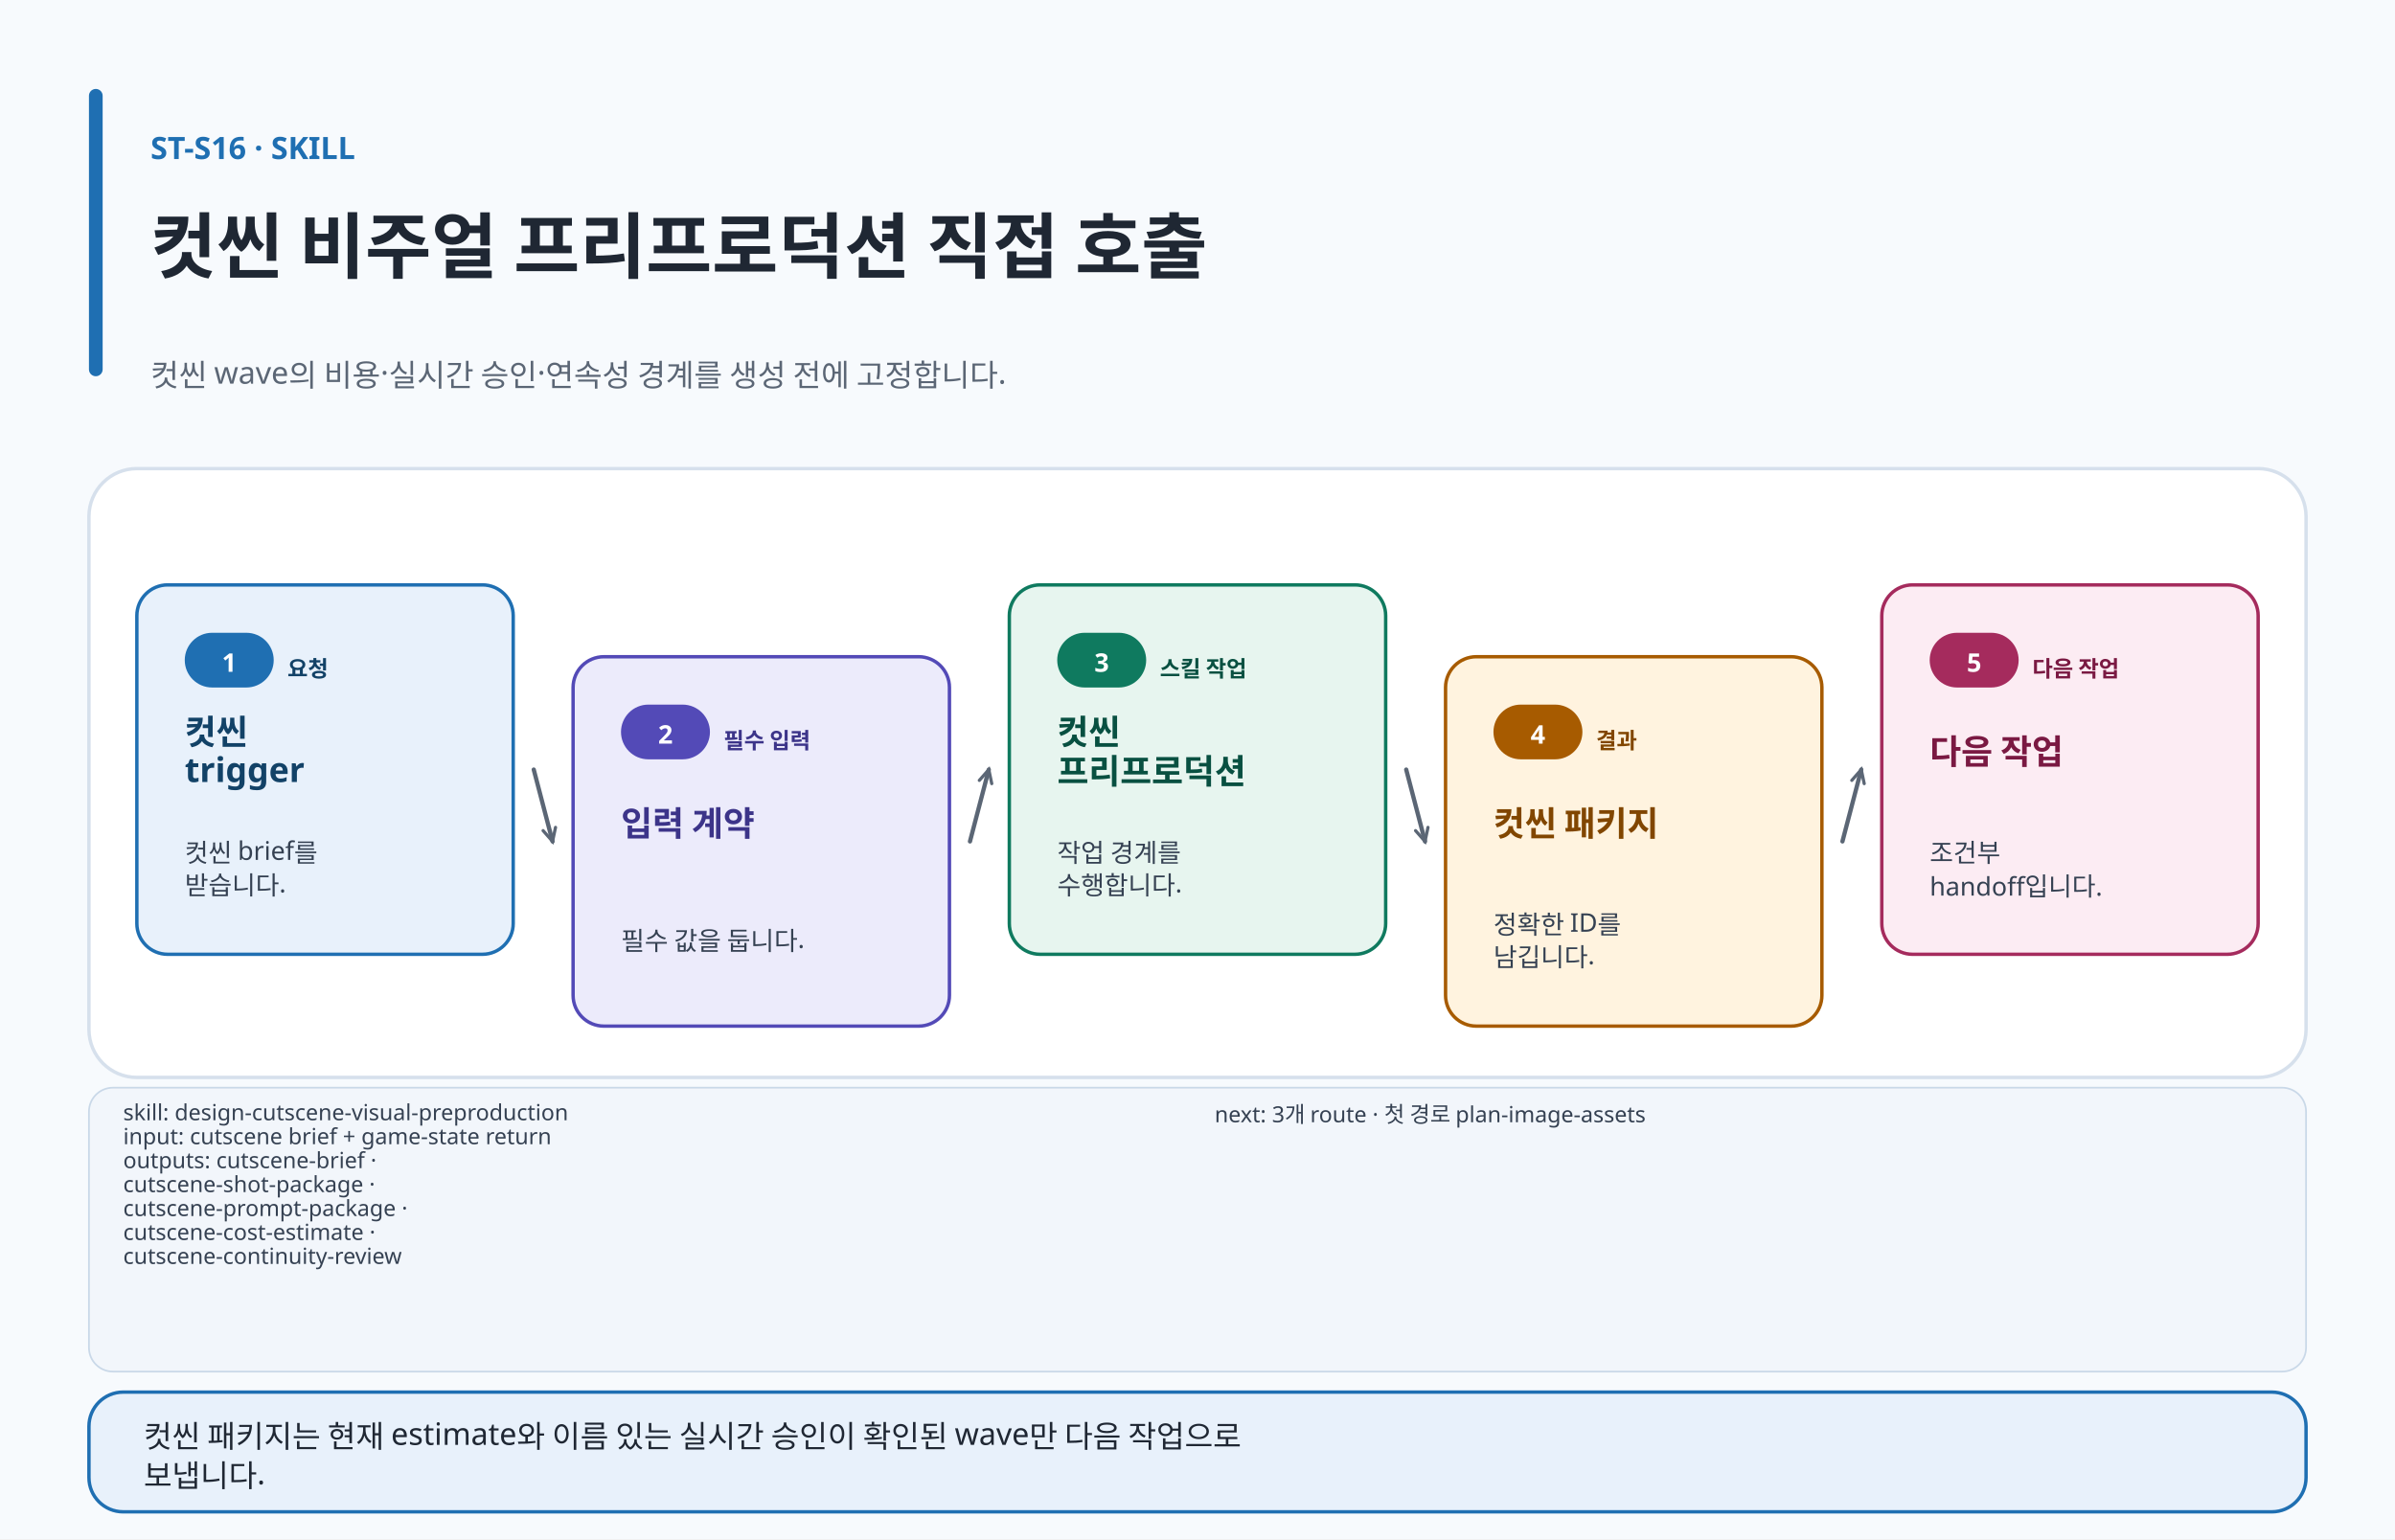
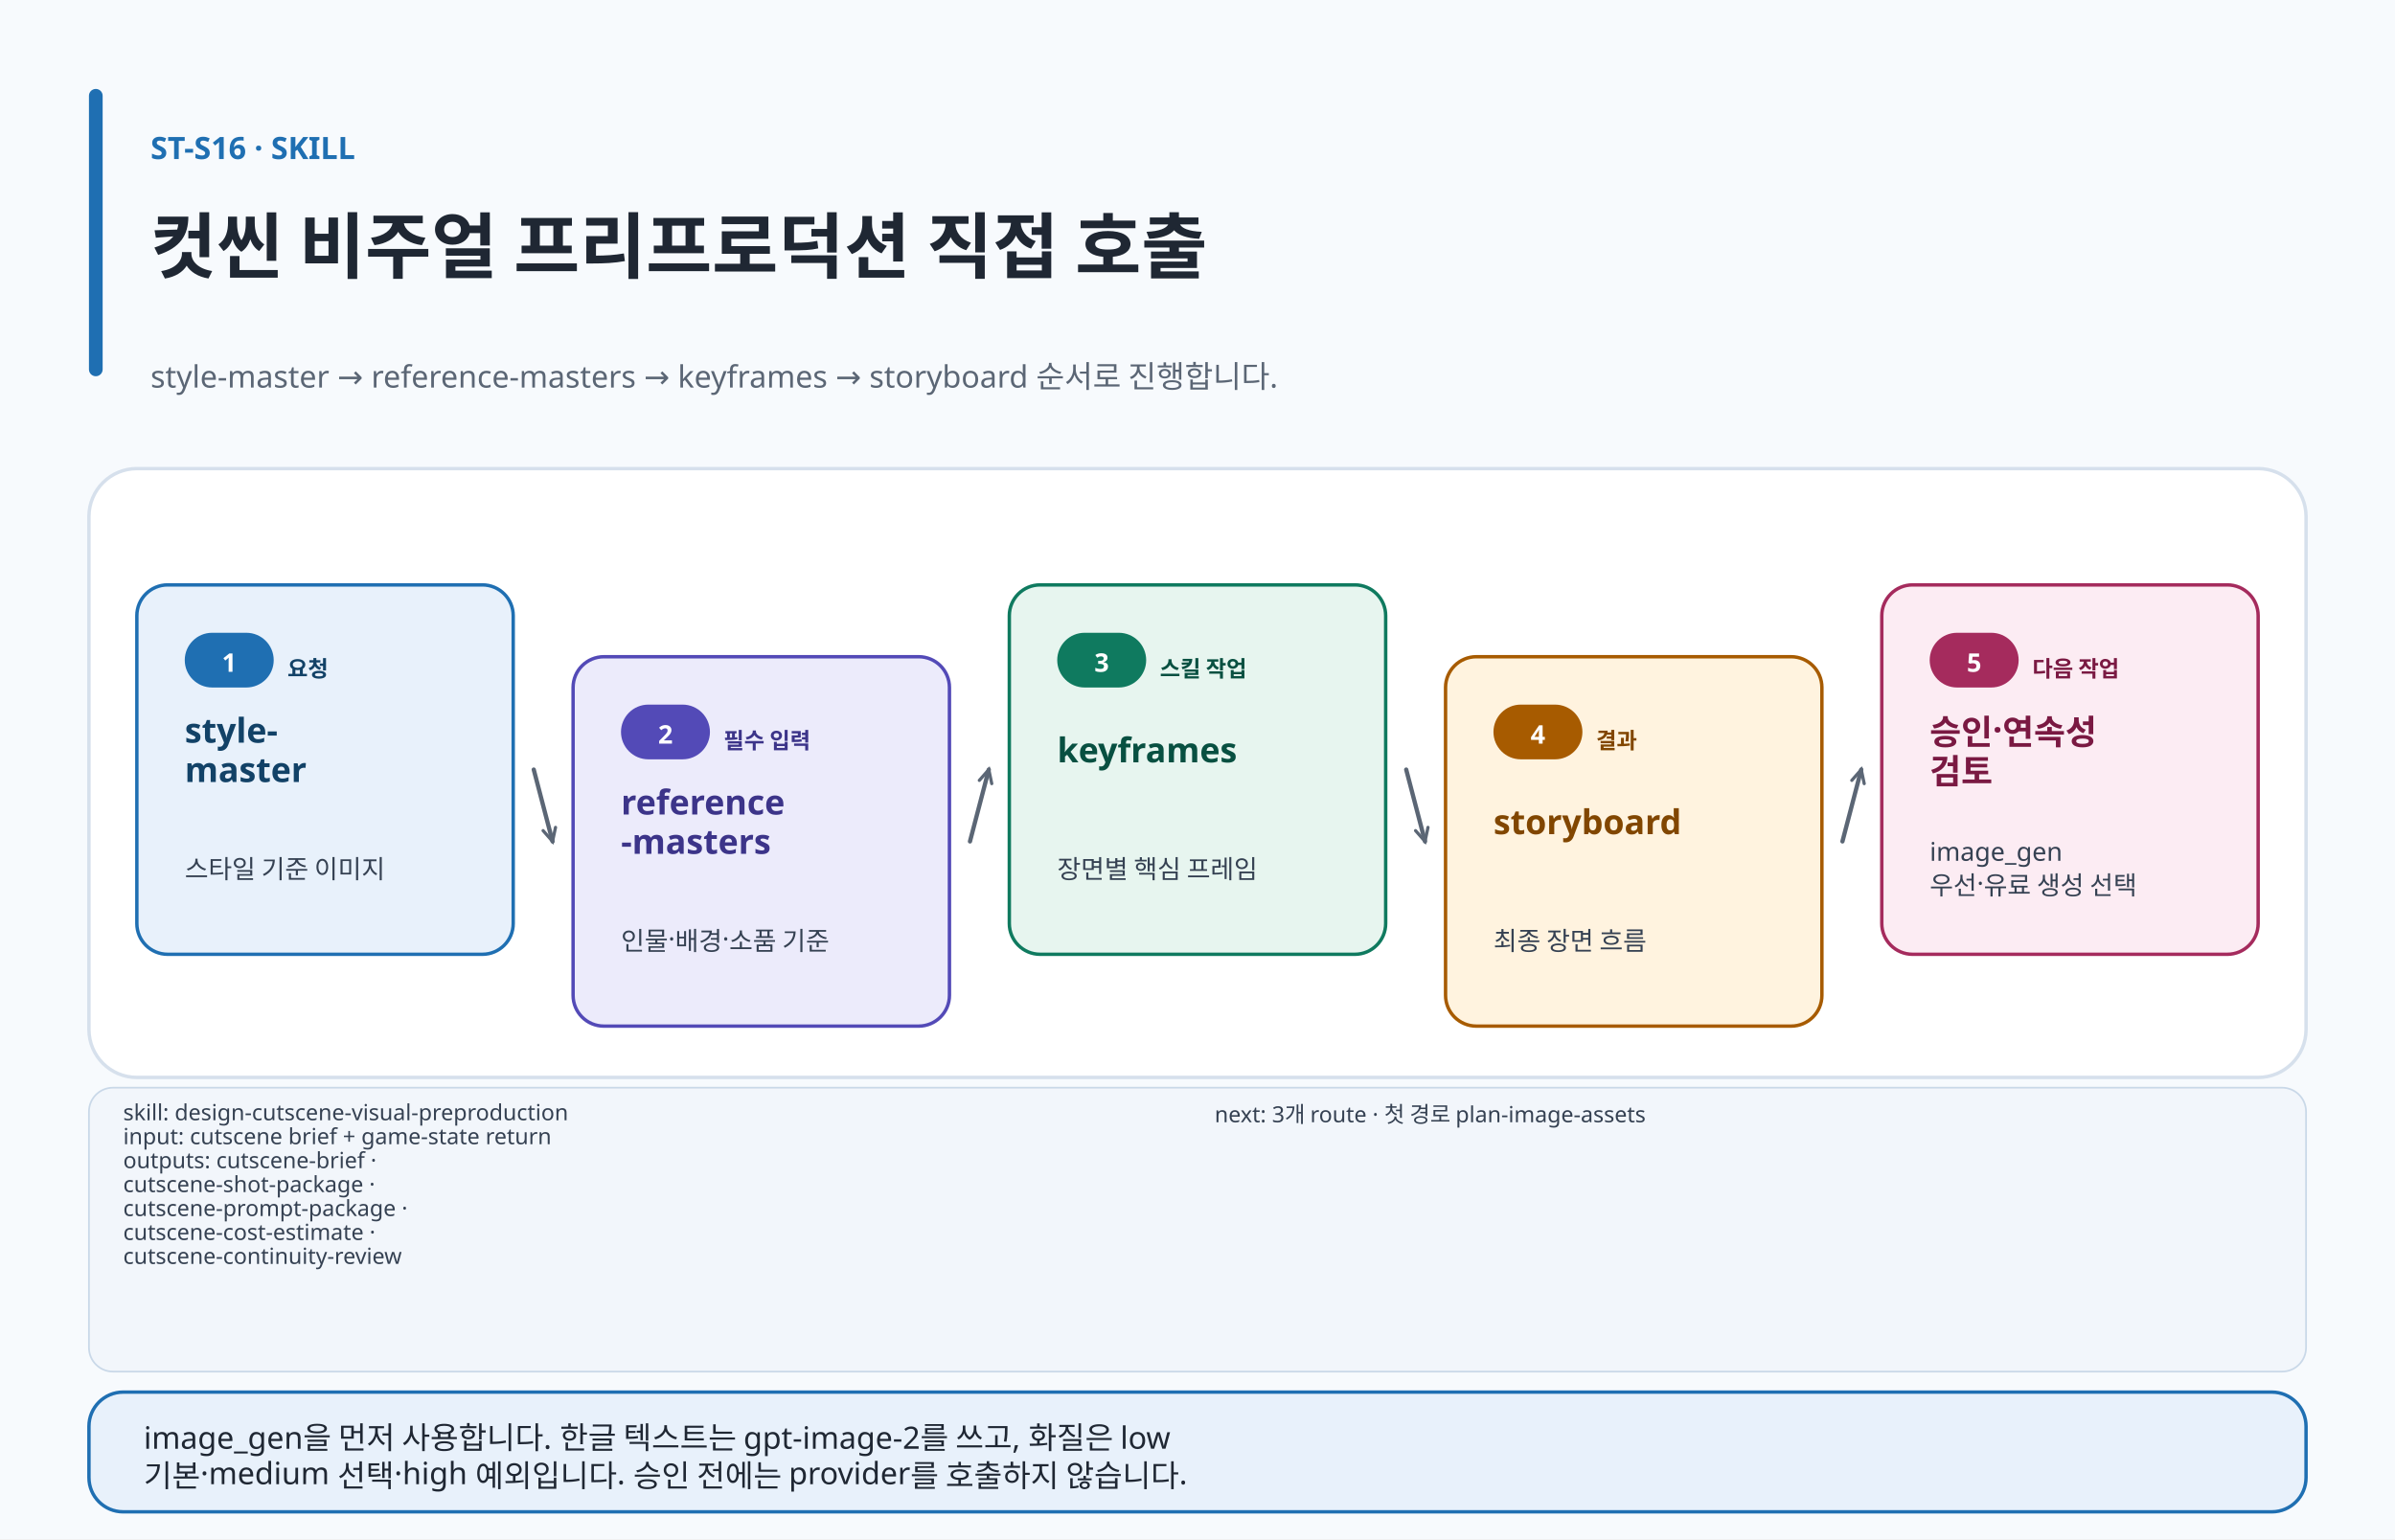
- <svg xmlns="http://www.w3.org/2000/svg" viewBox="0 0 1400 900" width="1400" height="900" role="img" aria-label="컷씬 비주얼 프리프로덕션 직접 호출 흐름" style="font-family:Pretendard,'Apple SD Gothic Neo','Malgun Gothic','Noto Sans KR',sans-serif">
+ <svg xmlns="http://www.w3.org/2000/svg" viewBox="0 0 1400 900" width="1400" height="900" role="img" aria-label="컷씬 네 단계와 선택적 이미지 생성 승인 흐름" style="font-family:Pretendard,'Apple SD Gothic Neo','Malgun Gothic','Noto Sans KR',sans-serif">
  <defs>
    <marker id="open-arrow" viewBox="0 0 12 12" refX="10" refY="6" markerWidth="11.25" markerHeight="11.25" markerUnits="userSpaceOnUse" orient="auto">
      <path d="M 2 2 L 10 6 L 2 10" fill="none" stroke="#5B6675" stroke-width="2" stroke-linecap="round" />
    </marker>
  </defs>
  <rect width="1400" height="900" fill="#F7FAFD" />
  <rect x="52" y="52" width="8" height="168" rx="4" fill="#1F6FB2" />
  <text data-text-role="eyebrow" x="88" y="86" text-anchor="start" dominant-baseline="central" fill="#1F6FB2" font-size="18" font-weight="700">
    <tspan x="88" dy="0">ST-S16 · SKILL</tspan>
  </text>
  <text data-text-role="title" x="88" y="141" text-anchor="start" dominant-baseline="central" fill="#1F2733" font-size="42" font-weight="700">
    <tspan x="88" dy="0">컷씬 비주얼 프리프로덕션 직접 호출</tspan>
  </text>
  <text data-text-role="description" x="88" y="218" text-anchor="start" dominant-baseline="central" fill="#5B6675" font-size="18" font-weight="400">
-     <tspan x="88" dy="0">컷씬 wave의 비용·실시간 승인·연속성 경계를 생성 전에 고정합니다.</tspan>
+     <tspan x="88" dy="0">style-master → reference-masters → keyframes → storyboard 순서로 진행합니다.</tspan>
  </text>
  <rect x="52" y="274" width="1296" height="356" rx="28" fill="#FFFFFF" stroke="#D6E0EC" stroke-width="2" />
  <path d="M 312 450 L 323 492" fill="none" stroke="#5B6675" stroke-width="2.5" stroke-linecap="round" marker-end="url(#open-arrow)" />
  <path d="M 567 492 L 578 450" fill="none" stroke="#5B6675" stroke-width="2.5" stroke-linecap="round" marker-end="url(#open-arrow)" />
  <path d="M 822 450 L 833 492" fill="none" stroke="#5B6675" stroke-width="2.5" stroke-linecap="round" marker-end="url(#open-arrow)" />
  <path d="M 1077 492 L 1088 450" fill="none" stroke="#5B6675" stroke-width="2.5" stroke-linecap="round" marker-end="url(#open-arrow)" />
-   <g aria-label="읽기 순서 1: 컷씬 trigger">
+   <g aria-label="읽기 순서 1: style-master">
    <rect x="80" y="342" width="220" height="216" rx="18" fill="#E8F1FB" stroke="#1F6FB2" stroke-width="2" />
    <rect x="108" y="370" width="52" height="32" rx="16" fill="#1F6FB2" />
    <text data-text-role="caption" x="134" y="387" text-anchor="middle" dominant-baseline="central" fill="#FFFFFF" font-size="15" font-weight="700">
      <tspan x="134" dy="0">1</tspan>
    </text>
    <text data-text-role="caption" x="168" y="390" text-anchor="start" dominant-baseline="central" fill="#124267" font-size="13" font-weight="700">
      <tspan x="168" dy="0">요청</tspan>
    </text>
    <text data-text-role="card-title" x="108" y="426.5" text-anchor="start" dominant-baseline="central" fill="#124267" font-size="20" font-weight="700">
-       <tspan x="108" dy="0">컷씬</tspan>
-       <tspan x="108" dy="23">trigger</tspan>
+       <tspan x="108" dy="0">style-</tspan>
+       <tspan x="108" dy="23">master</tspan>
    </text>
-     <text data-text-role="card-body" x="108" y="497.5" text-anchor="start" dominant-baseline="central" fill="#354152" font-size="15" font-weight="400">
-       <tspan x="108" dy="0">컷씬 brief를</tspan>
-       <tspan x="108" dy="19">받습니다.</tspan>
+     <text data-text-role="card-body" x="108" y="507" text-anchor="start" dominant-baseline="central" fill="#354152" font-size="15" font-weight="400">
+       <tspan x="108" dy="0">스타일 기준 이미지</tspan>
    </text>
  </g>
-   <g aria-label="읽기 순서 2: 입력 계약">
+   <g aria-label="읽기 순서 2: reference-masters">
    <rect x="335" y="384" width="220" height="216" rx="18" fill="#ECEBFB" stroke="#534AB7" stroke-width="2" />
    <rect x="363" y="412" width="52" height="32" rx="16" fill="#534AB7" />
    <text data-text-role="caption" x="389" y="429" text-anchor="middle" dominant-baseline="central" fill="#FFFFFF" font-size="15" font-weight="700">
      <tspan x="389" dy="0">2</tspan>
    </text>
    <text data-text-role="caption" x="423" y="432" text-anchor="start" dominant-baseline="central" fill="#3C3489" font-size="13" font-weight="700">
      <tspan x="423" dy="0">필수 입력</tspan>
    </text>
-     <text data-text-role="card-title" x="363" y="480" text-anchor="start" dominant-baseline="central" fill="#3C3489" font-size="20" font-weight="700">
-       <tspan x="363" dy="0">입력 계약</tspan>
+     <text data-text-role="card-title" x="363" y="468.5" text-anchor="start" dominant-baseline="central" fill="#3C3489" font-size="20" font-weight="700">
+       <tspan x="363" dy="0">reference</tspan>
+       <tspan x="363" dy="23">-masters</tspan>
    </text>
    <text data-text-role="card-body" x="363" y="549" text-anchor="start" dominant-baseline="central" fill="#354152" font-size="15" font-weight="400">
-       <tspan x="363" dy="0">필수 값을 둡니다.</tspan>
+       <tspan x="363" dy="0">인물·배경·소품 기준</tspan>
    </text>
  </g>
-   <g aria-label="읽기 순서 3: 컷씬 프리프로덕션">
+   <g aria-label="읽기 순서 3: keyframes">
    <rect x="590" y="342" width="220" height="216" rx="18" fill="#E7F5EF" stroke="#0F7A5F" stroke-width="2" />
    <rect x="618" y="370" width="52" height="32" rx="16" fill="#0F7A5F" />
    <text data-text-role="caption" x="644" y="387" text-anchor="middle" dominant-baseline="central" fill="#FFFFFF" font-size="15" font-weight="700">
      <tspan x="644" dy="0">3</tspan>
    </text>
    <text data-text-role="caption" x="678" y="390" text-anchor="start" dominant-baseline="central" fill="#085041" font-size="13" font-weight="700">
      <tspan x="678" dy="0">스킬 작업</tspan>
    </text>
-     <text data-text-role="card-title" x="618" y="426.5" text-anchor="start" dominant-baseline="central" fill="#085041" font-size="20" font-weight="700">
-       <tspan x="618" dy="0">컷씬</tspan>
-       <tspan x="618" dy="23">프리프로덕션</tspan>
+     <text data-text-role="card-title" x="618" y="438" text-anchor="start" dominant-baseline="central" fill="#085041" font-size="20" font-weight="700">
+       <tspan x="618" dy="0">keyframes</tspan>
    </text>
-     <text data-text-role="card-body" x="618" y="497.5" text-anchor="start" dominant-baseline="central" fill="#354152" font-size="15" font-weight="400">
-       <tspan x="618" dy="0">작업 경계를</tspan>
-       <tspan x="618" dy="19">수행합니다.</tspan>
+     <text data-text-role="card-body" x="618" y="507" text-anchor="start" dominant-baseline="central" fill="#354152" font-size="15" font-weight="400">
+       <tspan x="618" dy="0">장면별 핵심 프레임</tspan>
    </text>
  </g>
-   <g aria-label="읽기 순서 4: 컷씬 패키지">
+   <g aria-label="읽기 순서 4: storyboard">
    <rect x="845" y="384" width="220" height="216" rx="18" fill="#FFF3DF" stroke="#A75B00" stroke-width="2" />
    <rect x="873" y="412" width="52" height="32" rx="16" fill="#A75B00" />
    <text data-text-role="caption" x="899" y="429" text-anchor="middle" dominant-baseline="central" fill="#FFFFFF" font-size="15" font-weight="700">
      <tspan x="899" dy="0">4</tspan>
    </text>
    <text data-text-role="caption" x="933" y="432" text-anchor="start" dominant-baseline="central" fill="#814600" font-size="13" font-weight="700">
      <tspan x="933" dy="0">결과</tspan>
    </text>
    <text data-text-role="card-title" x="873" y="480" text-anchor="start" dominant-baseline="central" fill="#814600" font-size="20" font-weight="700">
-       <tspan x="873" dy="0">컷씬 패키지</tspan>
+       <tspan x="873" dy="0">storyboard</tspan>
    </text>
-     <text data-text-role="card-body" x="873" y="539.5" text-anchor="start" dominant-baseline="central" fill="#354152" font-size="15" font-weight="400">
-       <tspan x="873" dy="0">정확한 ID를</tspan>
-       <tspan x="873" dy="19">남깁니다.</tspan>
+     <text data-text-role="card-body" x="873" y="549" text-anchor="start" dominant-baseline="central" fill="#354152" font-size="15" font-weight="400">
+       <tspan x="873" dy="0">최종 장면 흐름</tspan>
    </text>
  </g>
-   <g aria-label="읽기 순서 5: 다음 작업">
+   <g aria-label="읽기 순서 5: 승인·연속성 검토">
    <rect x="1100" y="342" width="220" height="216" rx="18" fill="#FCECF3" stroke="#A52B5D" stroke-width="2" />
    <rect x="1128" y="370" width="52" height="32" rx="16" fill="#A52B5D" />
    <text data-text-role="caption" x="1154" y="387" text-anchor="middle" dominant-baseline="central" fill="#FFFFFF" font-size="15" font-weight="700">
      <tspan x="1154" dy="0">5</tspan>
    </text>
    <text data-text-role="caption" x="1188" y="390" text-anchor="start" dominant-baseline="central" fill="#7A1942" font-size="13" font-weight="700">
      <tspan x="1188" dy="0">다음 작업</tspan>
    </text>
-     <text data-text-role="card-title" x="1128" y="438" text-anchor="start" dominant-baseline="central" fill="#7A1942" font-size="20" font-weight="700">
-       <tspan x="1128" dy="0">다음 작업</tspan>
+     <text data-text-role="card-title" x="1128" y="426.5" text-anchor="start" dominant-baseline="central" fill="#7A1942" font-size="20" font-weight="700">
+       <tspan x="1128" dy="0">승인·연속성</tspan>
+       <tspan x="1128" dy="23">검토</tspan>
    </text>
    <text data-text-role="card-body" x="1128" y="497.5" text-anchor="start" dominant-baseline="central" fill="#354152" font-size="15" font-weight="400">
-       <tspan x="1128" dy="0">조건부</tspan>
-       <tspan x="1128" dy="19">handoff입니다.</tspan>
+       <tspan x="1128" dy="0">image_gen</tspan>
+       <tspan x="1128" dy="19">우선·유료 생성 선택</tspan>
    </text>
  </g>
  <rect x="52" y="636" width="1296" height="166" rx="14" fill="#F2F6FB" stroke="#C9D8E8" stroke-width="1" />
  <text data-text-role="semantic-rail" x="72" y="650" text-anchor="start" dominant-baseline="central" fill="#354152" font-size="13" font-weight="400">
    <tspan x="72" dy="0">skill: design-cutscene-visual-preproduction</tspan>
  </text>
  <text data-text-role="semantic-rail" x="72" y="664" text-anchor="start" dominant-baseline="central" fill="#354152" font-size="13" font-weight="400">
    <tspan x="72" dy="0">input: cutscene brief + game-state return</tspan>
  </text>
  <text data-text-role="semantic-rail" x="72" y="678" text-anchor="start" dominant-baseline="central" fill="#354152" font-size="13" font-weight="400">
    <tspan x="72" dy="0">outputs: cutscene-brief ·</tspan>
    <tspan x="72" dy="14">cutscene-shot-package ·</tspan>
    <tspan x="72" dy="14">cutscene-prompt-package ·</tspan>
    <tspan x="72" dy="14">cutscene-cost-estimate ·</tspan>
    <tspan x="72" dy="14">cutscene-continuity-review</tspan>
  </text>
  <text data-text-role="semantic-rail" x="710" y="650" text-anchor="start" dominant-baseline="central" fill="#354152" font-size="13" font-weight="400">
    <tspan x="710" dy="0">next: 3개 route · 첫 경로 plan-image-assets</tspan>
  </text>
  <rect x="52" y="814" width="1296" height="70" rx="20" fill="#E8F1FB" stroke="#1F6FB2" stroke-width="2" />
  <text data-text-role="footer" x="84" y="838.5" text-anchor="start" dominant-baseline="central" fill="#1F2733" font-size="18" font-weight="400">
-     <tspan x="84" dy="0">컷씬 패키지는 현재 estimate와 이름 있는 실시간 승인이 확인된 wave만 다음 작업으로</tspan>
-     <tspan x="84" dy="23">보냅니다.</tspan>
+     <tspan x="84" dy="0">image_gen을 먼저 사용합니다. 한글 텍스트는 gpt-image-2를 쓰고, 화질은 low</tspan>
+     <tspan x="84" dy="23">기본·medium 선택·high 예외입니다. 승인 전에는 provider를 호출하지 않습니다.</tspan>
  </text>
</svg>
